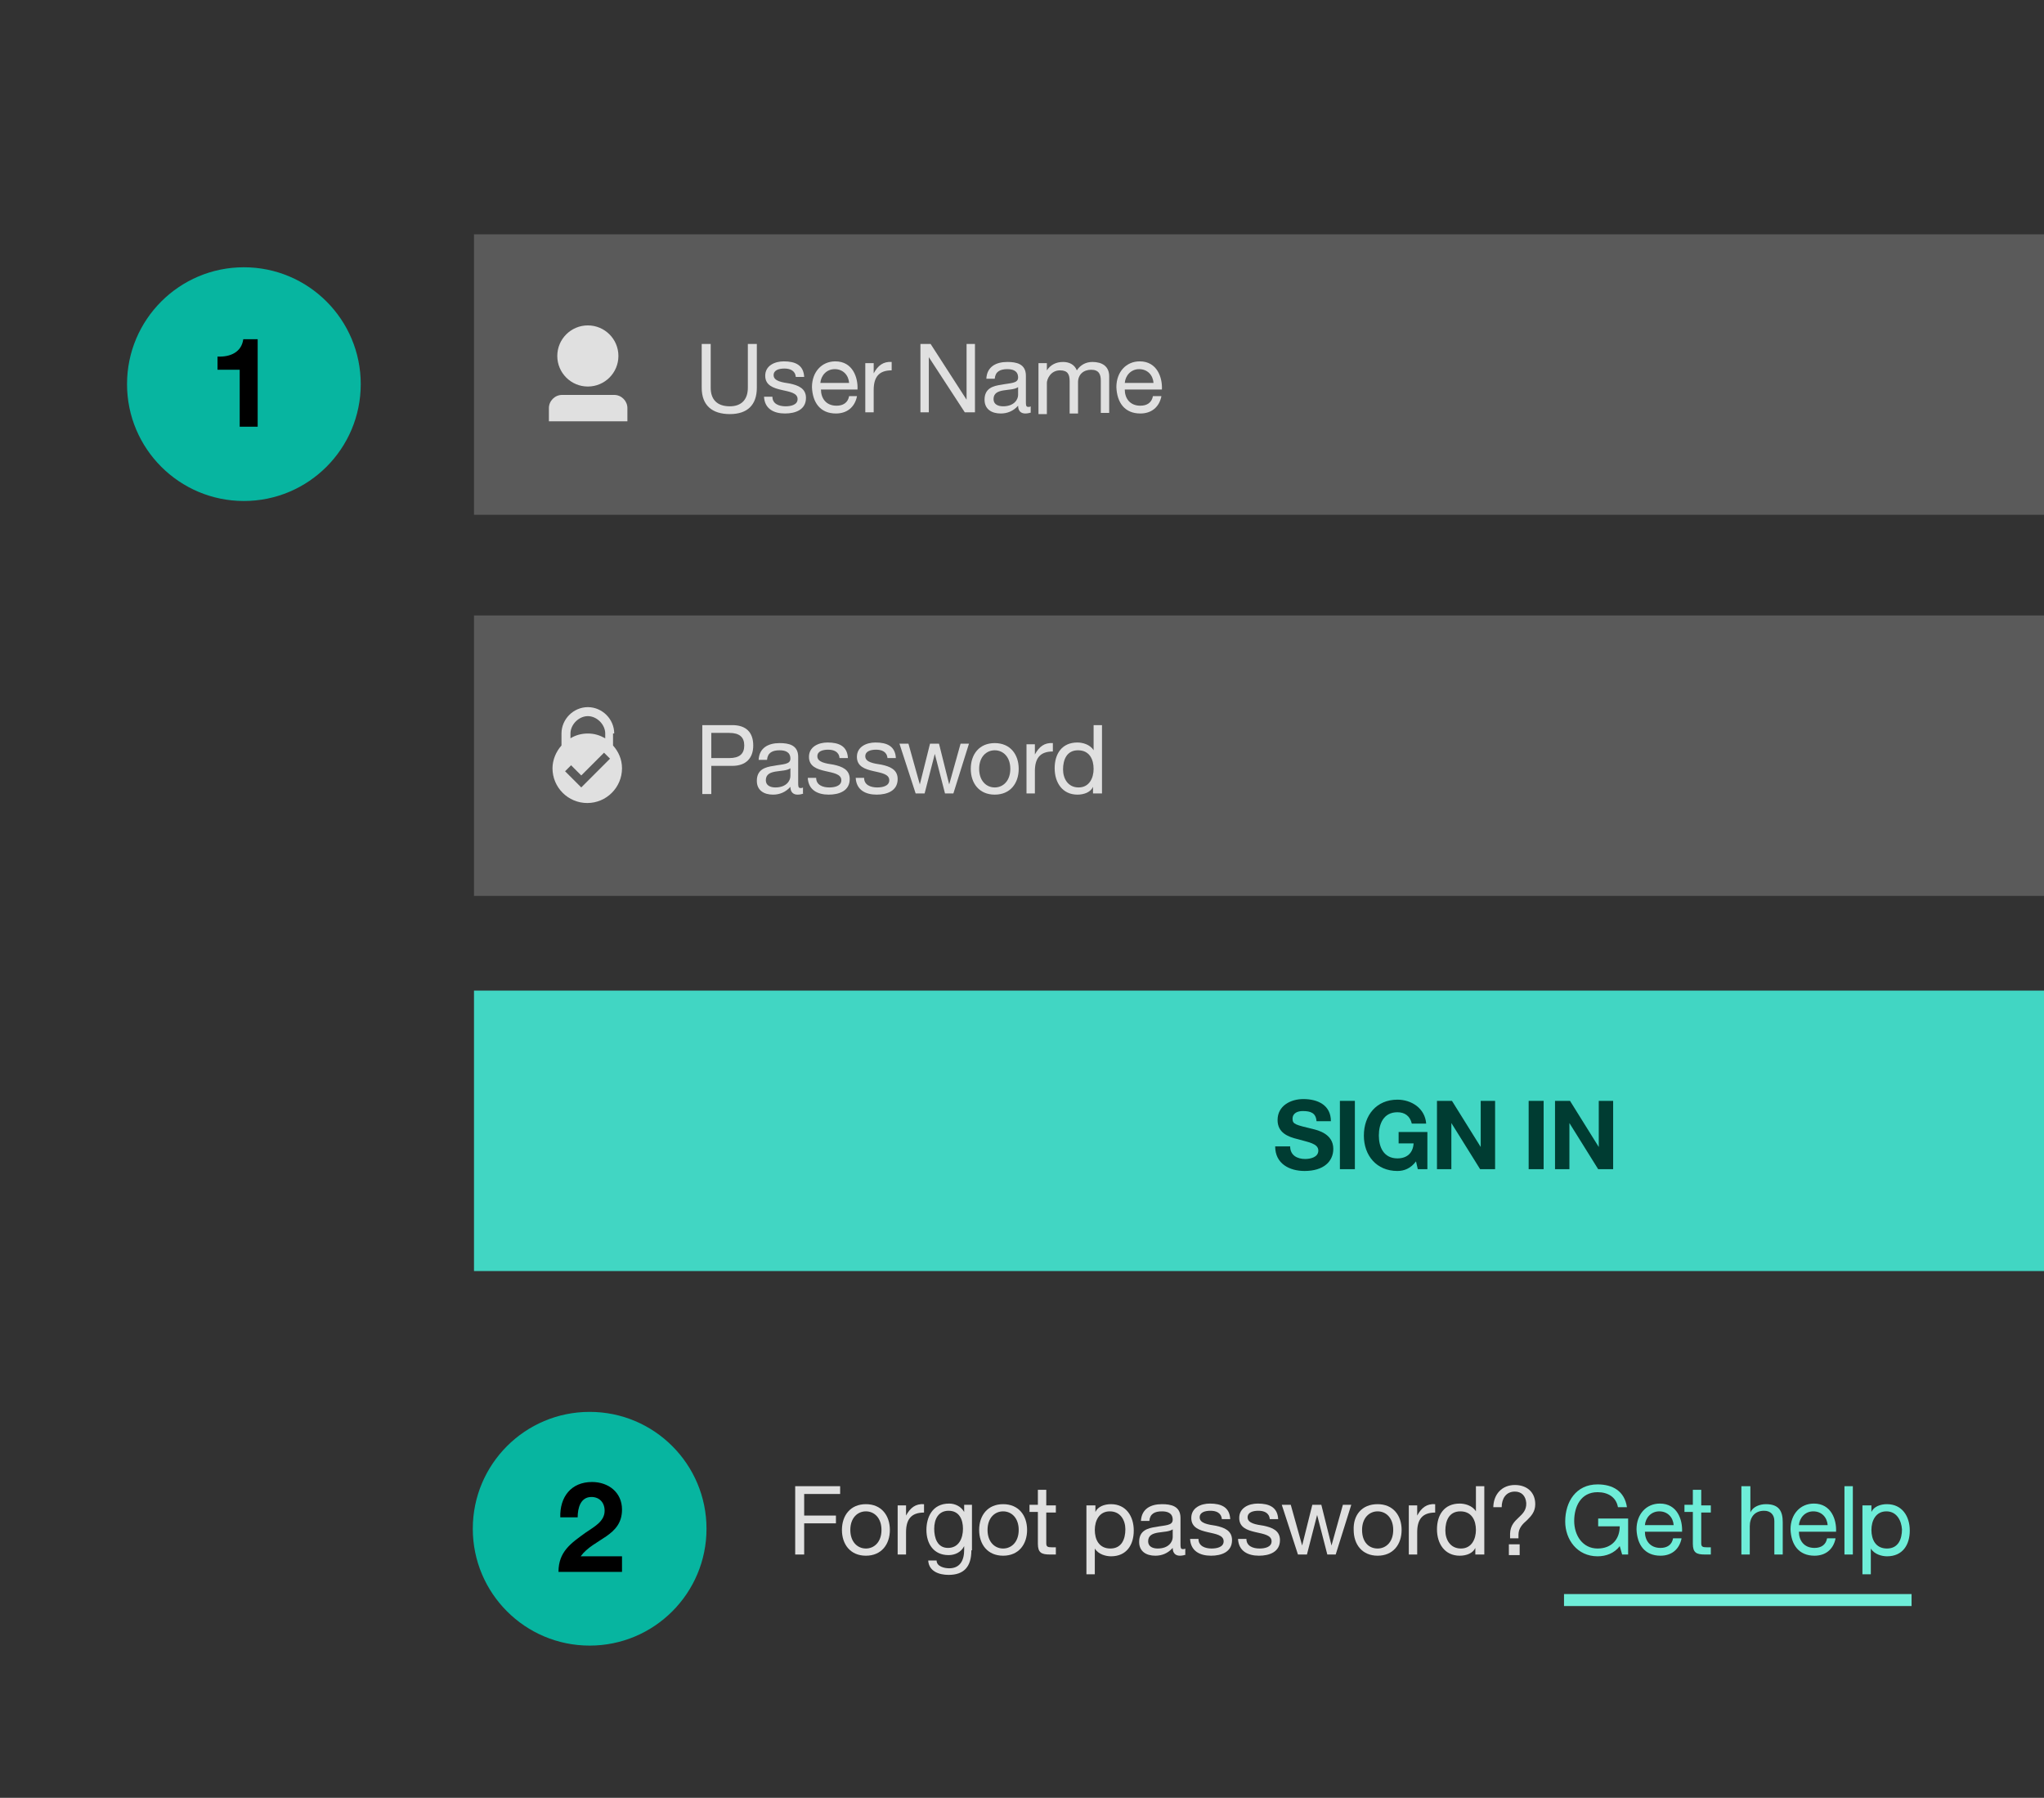
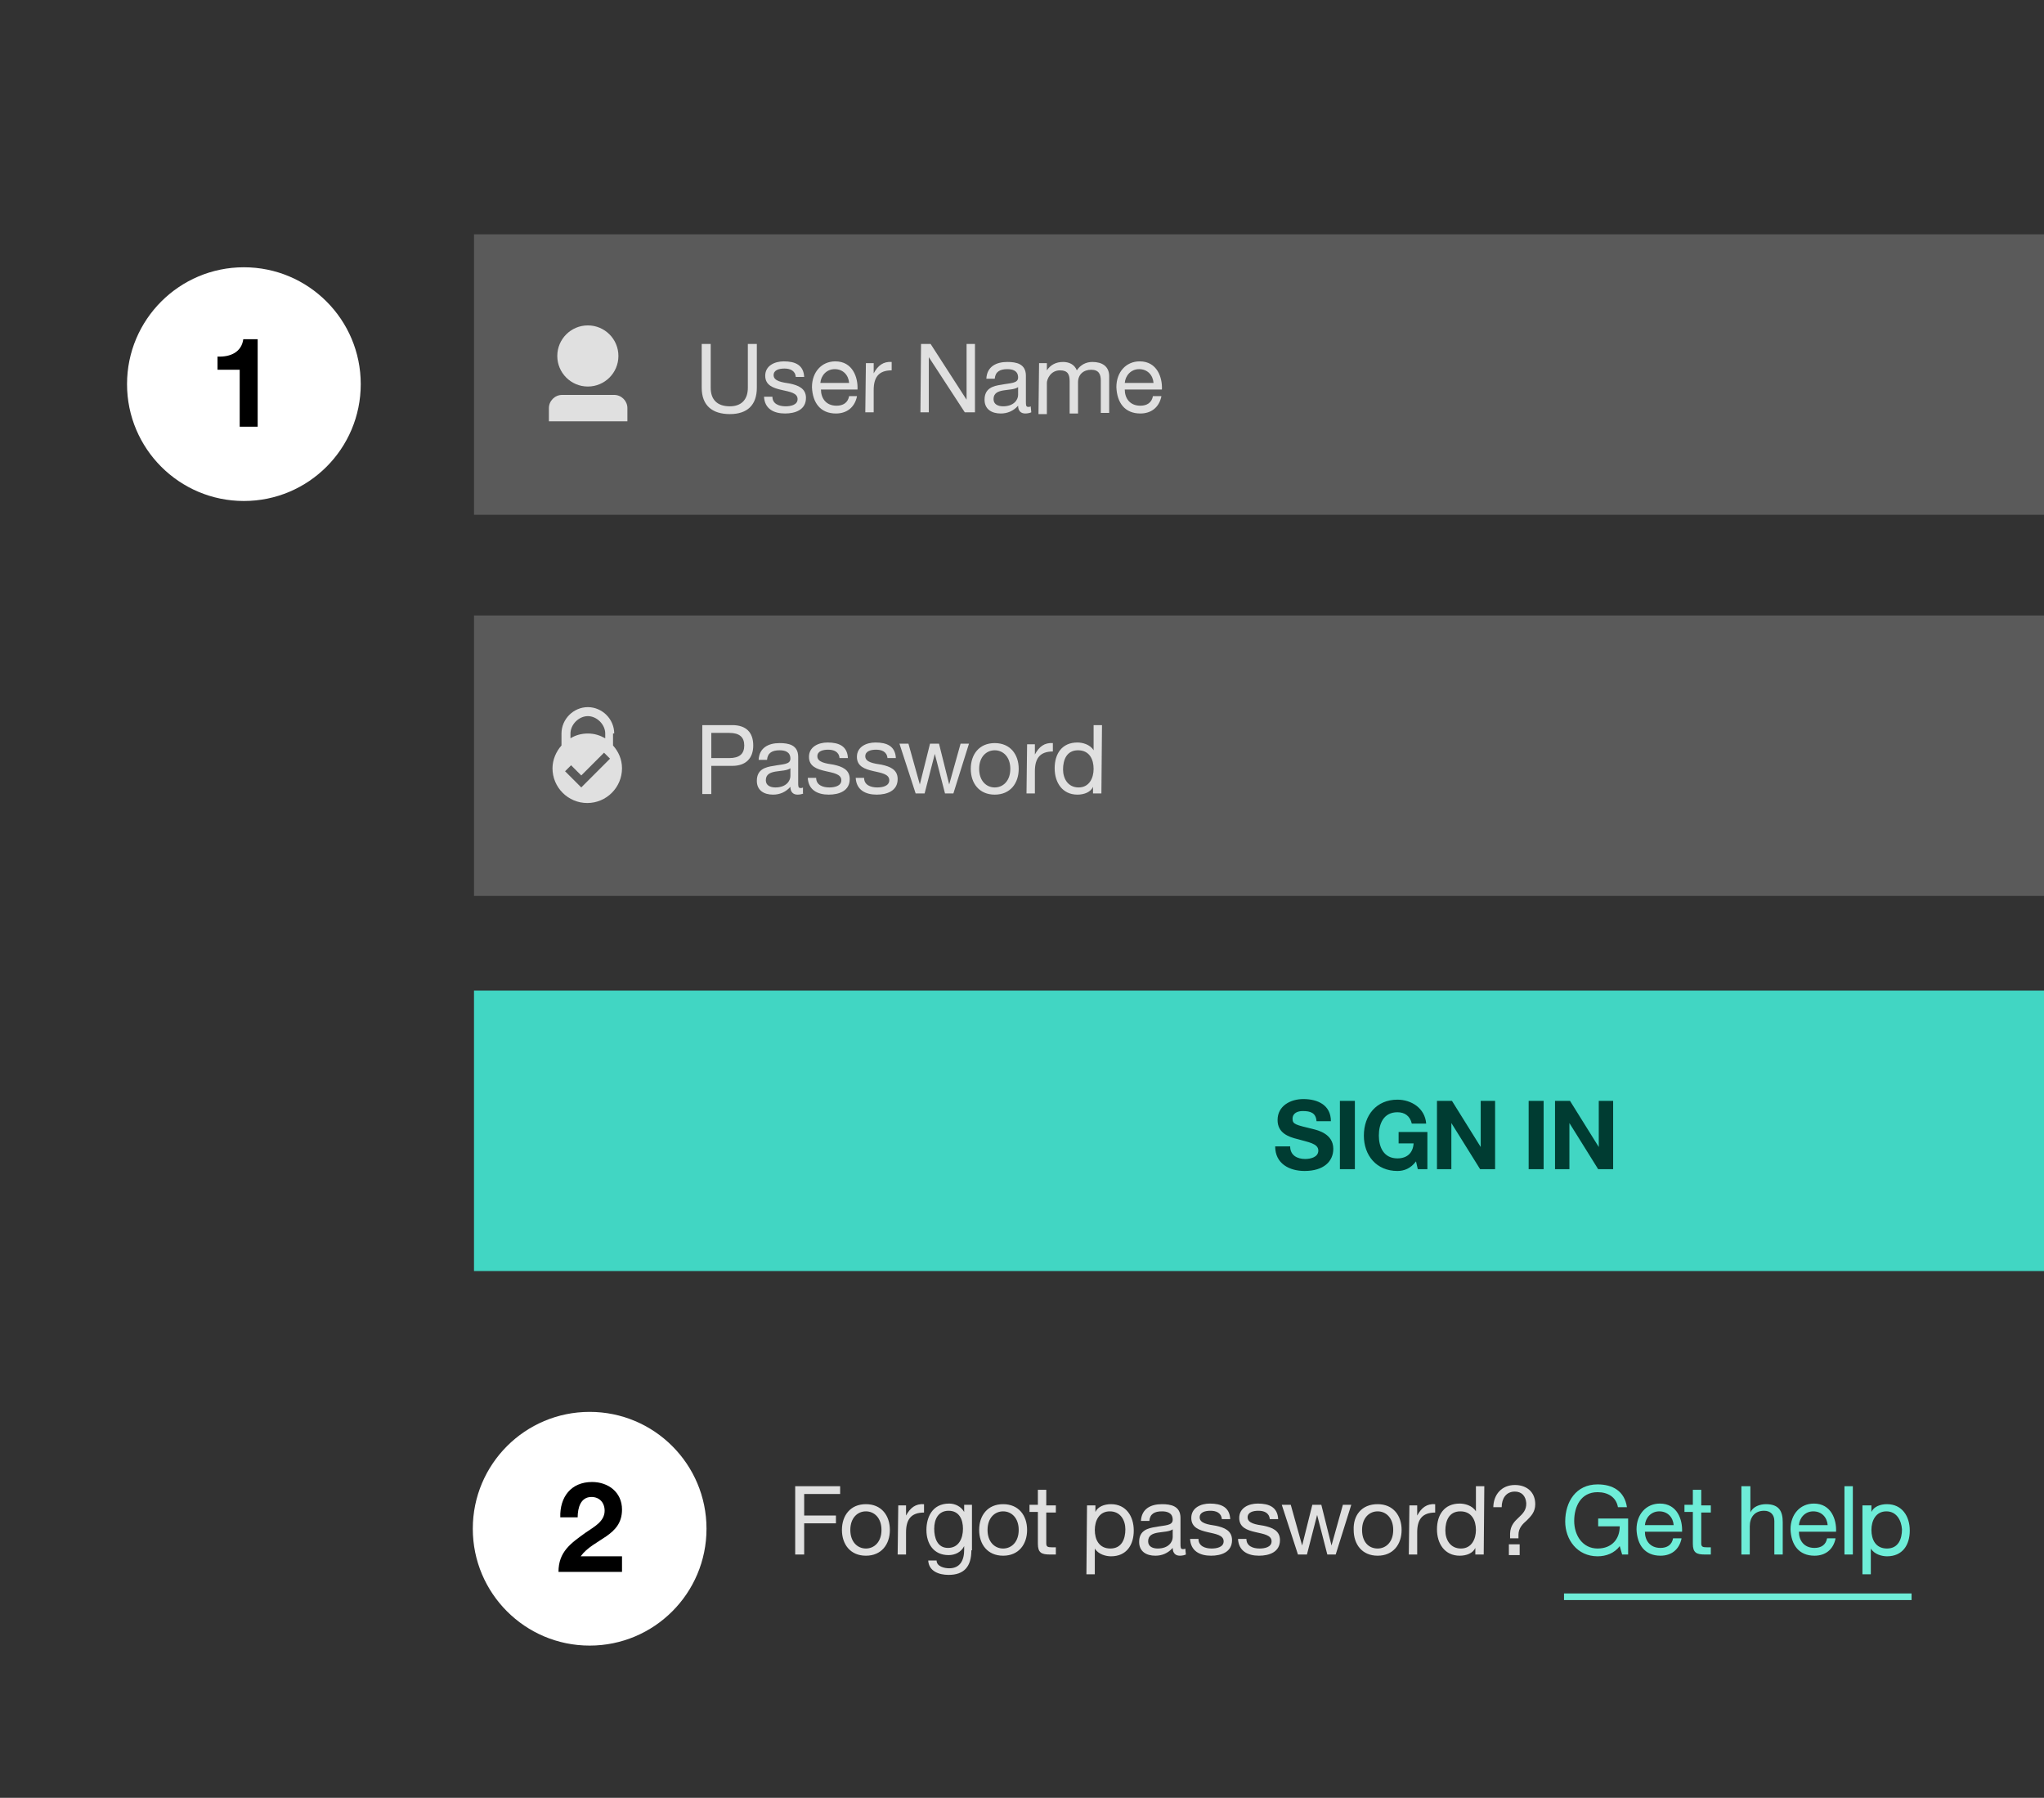
- <svg xmlns="http://www.w3.org/2000/svg" version="1.1" x="0px" y="0px" width="341.1px" height="300px" viewBox="0 0 341.1 300" enable-background="new 0 0 341.1 300" xml:space="preserve">
-   <g id="background">
- </g>
-   <g id="grid">
- </g>
-   <g id="navigation">
- </g>
-   <g id="Layer_4">
-     <rect x="0" y="0" fill="#323232" width="341.1" height="300" />
-     <rect x="79.1" y="39.1" fill="#5A5A5A" width="262" height="46.8" />
-     <g>
-       <path fill="#E0E0E0" d="M126.3 64.7c0 2.9-1.6 4.4-4.5 4.4c-2.9 0-4.7-1.4-4.7-4.4v-7.3h1.5v7.3c0 2 1.1 3.1 3.2 3.1 c1.9 0 3-1.1 3-3.1v-7.3h1.5V64.7z" />
-       <path fill="#E0E0E0" d="M128.9 66.2c0 1.2 1.1 1.6 2.2 1.6c0.8 0 2-0.2 2-1.2c0-2.1-5.4-0.7-5.4-3.9c0-1.7 1.6-2.4 3.1-2.4 c1.9 0 3.3 0.6 3.4 2.6h-1.4c-0.1-1.1-1-1.4-1.9-1.4c-0.8 0-1.8 0.2-1.8 1.1c0 1 1.4 1.2 2.7 1.4c1.4 0.3 2.7 0.8 2.7 2.4 c0 2-1.8 2.6-3.5 2.6c-1.9 0-3.4-0.8-3.5-2.8H128.9z" />
-       <path fill="#E0E0E0" d="M143 66.2c-0.4 1.8-1.7 2.8-3.5 2.8c-2.6 0-3.9-1.8-4-4.4c0-2.5 1.6-4.3 3.9-4.3c2.9 0 3.8 2.7 3.7 4.7 H137c0 1.4 0.8 2.7 2.6 2.7c1.1 0 1.9-0.5 2.1-1.6H143z M141.7 63.9c-0.1-1.3-1-2.3-2.4-2.3c-1.4 0-2.3 1.1-2.4 2.3H141.7z" />
-       <path fill="#E0E0E0" d="M144.5 60.6h1.3v1.7h0c0.7-1.3 1.6-2 3-1.9v1.4c-2.2 0-3 1.2-3 3.3v3.7h-1.4V60.6z" />
-       <path fill="#E0E0E0" d="M153.7 57.4h1.6l6 9.3h0v-9.3h1.4v11.4h-1.7l-6-9.2h0v9.2h-1.4V57.4z" />
-       <path fill="#E0E0E0" d="M172.1 68.8c-0.2 0.1-0.6 0.2-1 0.2c-0.7 0-1.2-0.4-1.2-1.3c-0.8 0.9-1.8 1.3-2.9 1.3 c-1.5 0-2.7-0.7-2.7-2.3c0-1.9 1.4-2.3 2.8-2.5c1.5-0.3 2.8-0.2 2.8-1.2c0-1.2-1-1.4-1.8-1.4c-1.2 0-2 0.4-2.1 1.6h-1.4 c0.1-2 1.6-2.8 3.5-2.8c1.5 0 3.1 0.3 3.1 2.3v4.3c0 0.6 0 0.9 0.4 0.9c0.1 0 0.3 0 0.4-0.1V68.8z M169.9 64.6 c-1.1 0.8-4.1 0-4.1 2c0 0.9 0.8 1.2 1.6 1.2c1.8 0 2.5-1.1 2.5-1.9V64.6z" />
-       <path fill="#E0E0E0" d="M173.4 60.6h1.3v1.2h0c0.6-0.9 1.5-1.4 2.7-1.4c1 0 1.9 0.4 2.3 1.4c0.6-0.9 1.5-1.4 2.6-1.4 c1.6 0 2.8 0.7 2.8 2.4v6.1h-1.4v-5.4c0-1-0.3-1.8-1.6-1.8s-2.2 0.8-2.2 2.1v5.2h-1.4v-5.4c0-1.1-0.3-1.8-1.6-1.8 c-1.6 0-2.2 1.5-2.2 2.1v5.2h-1.4V60.6z" />
-       <path fill="#E0E0E0" d="M193.8 66.2c-0.4 1.8-1.7 2.8-3.5 2.8c-2.6 0-3.9-1.8-4-4.4c0-2.5 1.6-4.3 3.9-4.3c2.9 0 3.8 2.7 3.7 4.7 h-6.2c0 1.4 0.8 2.7 2.6 2.7c1.1 0 1.9-0.5 2.1-1.6H193.8z M192.5 63.9c-0.1-1.3-1-2.3-2.4-2.3c-1.4 0-2.3 1.1-2.4 2.3H192.5z" />
-     </g>
-     <rect x="79.1" y="102.7" fill="#5A5A5A" width="262" height="46.8" />
-     <g>
-       <path fill="#E0E0E0" d="M117.2 121h5c2.3 0 3.5 1.2 3.5 3.4c0 2.1-1.2 3.4-3.5 3.4h-3.5v4.7h-1.5V121z M118.7 126.5h3 c1.7 0 2.5-0.7 2.5-2.1c0-1.4-0.8-2.1-2.5-2.1h-3V126.5z" />
-       <path fill="#E0E0E0" d="M134.1 132.4c-0.2 0.1-0.6 0.2-1 0.2c-0.7 0-1.2-0.4-1.2-1.3c-0.8 0.9-1.8 1.3-2.9 1.3 c-1.5 0-2.7-0.7-2.7-2.3c0-1.9 1.4-2.3 2.8-2.5c1.5-0.3 2.8-0.2 2.8-1.2c0-1.2-1-1.4-1.8-1.4c-1.2 0-2 0.4-2.1 1.6h-1.4 c0.1-2 1.6-2.8 3.5-2.8c1.5 0 3.1 0.3 3.1 2.3v4.3c0 0.6 0 0.9 0.4 0.9c0.1 0 0.3 0 0.4-0.1V132.4z M131.9 128.2 c-1.1 0.8-4.1 0-4.1 2c0 0.9 0.8 1.2 1.6 1.2c1.8 0 2.5-1.1 2.5-1.9V128.2z" />
-       <path fill="#E0E0E0" d="M136.2 129.8c0 1.2 1.1 1.6 2.2 1.6c0.8 0 2-0.2 2-1.2c0-2.1-5.4-0.7-5.4-3.9c0-1.7 1.6-2.4 3.1-2.4 c1.9 0 3.3 0.6 3.4 2.6h-1.4c-0.1-1.1-1-1.4-1.9-1.4c-0.8 0-1.8 0.2-1.8 1.1c0 1 1.4 1.2 2.7 1.4c1.4 0.3 2.7 0.8 2.7 2.4 c0 2-1.8 2.6-3.5 2.6c-1.9 0-3.4-0.8-3.5-2.8H136.2z" />
-       <path fill="#E0E0E0" d="M144.2 129.8c0 1.2 1.1 1.6 2.2 1.6c0.8 0 2-0.2 2-1.2c0-2.1-5.4-0.7-5.4-3.9c0-1.7 1.6-2.4 3.1-2.4 c1.9 0 3.3 0.6 3.4 2.6h-1.4c-0.1-1.1-1-1.4-1.9-1.4c-0.8 0-1.8 0.2-1.8 1.1c0 1 1.4 1.2 2.7 1.4c1.4 0.3 2.7 0.8 2.7 2.4 c0 2-1.8 2.6-3.5 2.6c-1.9 0-3.4-0.8-3.5-2.8H144.2z" />
-       <path fill="#E0E0E0" d="M159.1 132.4h-1.4l-1.7-6.6h0l-1.7 6.6h-1.5l-2.7-8.3h1.5l1.9 6.8h0l1.7-6.8h1.5l1.7 6.8h0l1.9-6.8h1.4 L159.1 132.4z" />
-       <path fill="#E0E0E0" d="M166 124c2.6 0 4 1.9 4 4.3c0 2.4-1.4 4.3-4 4.3s-4-1.9-4-4.3C162 125.9 163.4 124 166 124z M166 131.4 c1.4 0 2.6-1.1 2.6-3.1s-1.2-3.1-2.6-3.1c-1.4 0-2.6 1.1-2.6 3.1S164.6 131.4 166 131.4z" />
-       <path fill="#E0E0E0" d="M171.4 124.2h1.3v1.7h0c0.7-1.3 1.6-2 3-1.9v1.4c-2.2 0-3 1.2-3 3.3v3.7h-1.4V124.2z" />
-       <path fill="#E0E0E0" d="M183.8 132.4h-1.4v-1.1h0c-0.4 0.9-1.5 1.3-2.6 1.3c-2.5 0-3.8-2-3.8-4.4s1.2-4.3 3.8-4.3 c0.8 0 2.1 0.3 2.7 1.3h0V121h1.4V132.4z M180 131.4c1.8 0 2.5-1.6 2.5-3.1c0-1.6-0.7-3.1-2.6-3.1c-1.9 0-2.5 1.6-2.5 3.2 C177.4 129.9 178.2 131.4 180 131.4z" />
-     </g>
-     <g>
-       <path fill="#E0E0E0" d="M132.7 248h7.5v1.3h-6v3.6h5.3v1.3h-5.3v5.2h-1.5V248z" />
-       <path fill="#E0E0E0" d="M144.5 251c2.6 0 4 1.9 4 4.3c0 2.4-1.4 4.3-4 4.3s-4-1.9-4-4.3C140.5 252.9 141.9 251 144.5 251z M144.5 258.4c1.4 0 2.6-1.1 2.6-3.1s-1.2-3.1-2.6-3.1c-1.4 0-2.6 1.1-2.6 3.1S143.1 258.4 144.5 258.4z" />
-       <path fill="#E0E0E0" d="M149.9 251.2h1.3v1.7h0c0.7-1.3 1.6-2 3-1.9v1.4c-2.2 0-3 1.2-3 3.3v3.7h-1.4V251.2z" />
-       <path fill="#E0E0E0" d="M162.1 258.7c0 2.7-1.2 4.1-3.8 4.1c-1.6 0-3.3-0.6-3.4-2.4h1.4c0 1 1.3 1.3 2.1 1.3 c1.8 0 2.5-1.3 2.5-3.1V258h0c-0.5 1-1.5 1.5-2.6 1.5c-2.5 0-3.7-1.9-3.7-4.2c0-2 0.9-4.4 3.8-4.4c1 0 2 0.5 2.5 1.4h0v-1.2h1.3 V258.7z M160.7 255.1c0-1.5-0.6-3-2.4-3c-1.7 0-2.4 1.4-2.4 3c0 1.5 0.5 3.2 2.3 3.2C160 258.3 160.7 256.7 160.7 255.1z" />
-       <path fill="#E0E0E0" d="M167.4 251c2.6 0 4 1.9 4 4.3c0 2.4-1.4 4.3-4 4.3s-4-1.9-4-4.3C163.4 252.9 164.8 251 167.4 251z M167.4 258.4c1.4 0 2.6-1.1 2.6-3.1s-1.2-3.1-2.6-3.1c-1.4 0-2.6 1.1-2.6 3.1S166 258.4 167.4 258.4z" />
-       <path fill="#E0E0E0" d="M174.6 251.2h1.6v1.2h-1.6v5.1c0 0.6 0.2 0.7 1 0.7h0.6v1.2h-1c-1.4 0-2-0.3-2-1.8v-5.3h-1.4v-1.2h1.4 v-2.5h1.4V251.2z" />
-       <path fill="#E0E0E0" d="M181.4 251.2h1.4v1.1h0c0.4-0.9 1.5-1.3 2.6-1.3c2.5 0 3.8 2 3.8 4.4c0 2.4-1.2 4.3-3.8 4.3 c-0.8 0-2.1-0.3-2.7-1.3h0v4.3h-1.4V251.2z M185.2 252.2c-1.8 0-2.5 1.6-2.5 3.1c0 1.6 0.7 3.1 2.6 3.1c1.9 0 2.5-1.6 2.5-3.2 C187.8 253.7 187 252.2 185.2 252.2z" />
-       <path fill="#E0E0E0" d="M197.9 259.4c-0.2 0.1-0.6 0.2-1 0.2c-0.7 0-1.2-0.4-1.2-1.3c-0.8 0.9-1.8 1.3-2.9 1.3 c-1.5 0-2.7-0.7-2.7-2.3c0-1.9 1.4-2.3 2.8-2.5c1.5-0.3 2.8-0.2 2.8-1.2c0-1.2-1-1.4-1.8-1.4c-1.2 0-2 0.4-2.1 1.6h-1.4 c0.1-2 1.6-2.8 3.5-2.8c1.5 0 3.1 0.3 3.1 2.3v4.3c0 0.6 0 0.9 0.4 0.9c0.1 0 0.3 0 0.4-0.1V259.4z M195.7 255.2 c-1.1 0.8-4.1 0-4.1 2c0 0.9 0.8 1.2 1.6 1.2c1.8 0 2.5-1.1 2.5-1.9V255.2z" />
-       <path fill="#E0E0E0" d="M200 256.8c0 1.2 1.1 1.6 2.2 1.6c0.8 0 2-0.2 2-1.2c0-2.1-5.4-0.7-5.4-3.9c0-1.7 1.6-2.4 3.1-2.4 c1.9 0 3.3 0.6 3.4 2.6h-1.4c-0.1-1.1-1-1.4-1.9-1.4c-0.8 0-1.8 0.2-1.8 1.1c0 1 1.4 1.2 2.7 1.4c1.4 0.3 2.7 0.8 2.7 2.4 c0 2-1.8 2.6-3.5 2.6c-1.9 0-3.4-0.8-3.5-2.8H200z" />
-       <path fill="#E0E0E0" d="M208 256.8c0 1.2 1.1 1.6 2.2 1.6c0.8 0 2-0.2 2-1.2c0-2.1-5.4-0.7-5.4-3.9c0-1.7 1.6-2.4 3.1-2.4 c1.9 0 3.3 0.6 3.4 2.6h-1.4c-0.1-1.1-1-1.4-1.9-1.4c-0.8 0-1.8 0.2-1.8 1.1c0 1 1.4 1.2 2.7 1.4c1.4 0.3 2.7 0.8 2.7 2.4 c0 2-1.8 2.6-3.5 2.6c-1.9 0-3.4-0.8-3.5-2.8H208z" />
-       <path fill="#E0E0E0" d="M222.9 259.4h-1.4l-1.7-6.6h0l-1.7 6.6h-1.5l-2.7-8.3h1.5l1.9 6.8h0l1.7-6.8h1.5l1.7 6.8h0l1.9-6.8h1.4 L222.9 259.4z" />
-       <path fill="#E0E0E0" d="M229.9 251c2.6 0 4 1.9 4 4.3c0 2.4-1.4 4.3-4 4.3c-2.6 0-4-1.9-4-4.3C225.8 252.9 227.2 251 229.9 251z M229.9 258.4c1.4 0 2.6-1.1 2.6-3.1s-1.2-3.1-2.6-3.1c-1.4 0-2.6 1.1-2.6 3.1S228.4 258.4 229.9 258.4z" />
-       <path fill="#E0E0E0" d="M235.2 251.2h1.3v1.7h0c0.7-1.3 1.6-2 3-1.9v1.4c-2.2 0-3 1.2-3 3.3v3.7h-1.4V251.2z" />
-       <path fill="#E0E0E0" d="M247.6 259.4h-1.4v-1.1h0c-0.4 0.9-1.5 1.3-2.6 1.3c-2.5 0-3.8-2-3.8-4.4s1.2-4.3 3.8-4.3 c0.8 0 2.1 0.3 2.7 1.3h0V248h1.4V259.4z M243.8 258.4c1.8 0 2.5-1.6 2.5-3.1c0-1.6-0.7-3.1-2.6-3.1c-1.9 0-2.5 1.6-2.5 3.2 C241.2 256.9 242 258.4 243.8 258.4z" />
-       <path fill="#E0E0E0" d="M249.2 251.6c0-2.2 1.4-3.8 3.6-3.8c2 0 3.4 1.2 3.4 3.2c0 1.3-0.7 2-1.4 2.7c-0.7 0.6-1.4 1.3-1.4 2.4 v0.6H252v-0.8c0.1-2.7 2.8-2.7 2.7-5.1c-0.1-1.2-0.8-1.9-1.9-1.9c-1.5 0-2.2 1.2-2.2 2.6H249.2z M251.8 257.7h1.8v1.8h-1.8V257.7z " />
-       <path fill="#6EEDD8" d="M270.3 258c-0.9 1.2-2.3 1.7-3.7 1.7c-3.4 0-5.4-2.8-5.4-5.8c0-3.3 1.8-6.2 5.4-6.2c2.5 0 4.5 1.1 4.9 3.8 H270c-0.3-1.7-1.7-2.5-3.4-2.5c-2.8 0-3.9 2.4-3.9 4.8c0 2.4 1.4 4.6 3.9 4.6c2.4 0 3.7-1.6 3.7-3.7h-3.6v-1.3h5v6h-1L270.3 258z" />
-       <path fill="#6EEDD8" d="M280.6 256.8c-0.4 1.8-1.7 2.8-3.5 2.8c-2.6 0-3.9-1.8-4-4.4c0-2.5 1.6-4.3 3.9-4.3c2.9 0 3.8 2.7 3.7 4.7 h-6.2c0 1.4 0.8 2.7 2.6 2.7c1.1 0 1.9-0.5 2.1-1.6H280.6z M279.3 254.5c-0.1-1.3-1-2.3-2.4-2.3c-1.4 0-2.3 1.1-2.4 2.3H279.3z" />
-       <path fill="#6EEDD8" d="M283.9 251.2h1.6v1.2h-1.6v5.1c0 0.6 0.2 0.7 1 0.7h0.6v1.2h-1c-1.4 0-2-0.3-2-1.8v-5.3h-1.4v-1.2h1.4 v-2.5h1.4V251.2z" />
-       <path fill="#6EEDD8" d="M290.7 248h1.4v4.4h0c0.4-1 1.6-1.4 2.6-1.4c2.2 0 2.8 1.2 2.8 3v5.4h-1.4v-5.6c0-1-0.6-1.7-1.7-1.7 c-1.6 0-2.4 1.1-2.4 2.6v4.7h-1.4V248z" />
-       <path fill="#6EEDD8" d="M306.3 256.8c-0.4 1.8-1.7 2.8-3.5 2.8c-2.6 0-3.9-1.8-4-4.4c0-2.5 1.6-4.3 3.9-4.3c2.9 0 3.8 2.7 3.7 4.7 h-6.2c0 1.4 0.8 2.7 2.6 2.7c1.1 0 1.9-0.5 2.1-1.6H306.3z M305 254.5c-0.1-1.3-1-2.3-2.4-2.3c-1.4 0-2.3 1.1-2.4 2.3H305z" />
-       <path fill="#6EEDD8" d="M307.8 248h1.4v11.4h-1.4V248z" />
-       <path fill="#6EEDD8" d="M310.9 251.2h1.4v1.1h0c0.4-0.9 1.5-1.3 2.6-1.3c2.5 0 3.8 2 3.8 4.4c0 2.4-1.2 4.3-3.8 4.3 c-0.8 0-2.1-0.3-2.7-1.3h0v4.3h-1.4V251.2z M314.8 252.2c-1.8 0-2.5 1.6-2.5 3.1c0 1.6 0.7 3.1 2.6 3.1c1.9 0 2.5-1.6 2.5-3.2 C317.3 253.7 316.5 252.2 314.8 252.2z" />
-     </g>
-     <rect x="79.1" y="165.3" fill="#41D6C3" width="262" height="46.8" />
-     <g>
-       <path fill="#003C32" d="M215.3 191.3c0 1.5 1.2 2.1 2.5 2.1c0.9 0 2.2-0.3 2.2-1.4c0-1.2-1.7-1.4-3.4-1.9 c-1.7-0.4-3.4-1.1-3.4-3.2c0-2.4 2.2-3.5 4.3-3.5c2.4 0 4.6 1 4.6 3.7h-2.4c-0.1-1.4-1-1.7-2.3-1.7c-0.8 0-1.7 0.3-1.7 1.3 c0 0.9 0.5 1 3.4 1.7c0.8 0.2 3.4 0.8 3.4 3.3c0 2.1-1.6 3.7-4.8 3.7c-2.5 0-4.9-1.2-4.9-4.1H215.3z" />
-       <path fill="#003C32" d="M223.6 183.7h2.5v11.4h-2.5V183.7z" />
-       <path fill="#003C32" d="M236.3 193.8c-0.9 1.2-2 1.6-3.1 1.6c-3.5 0-5.6-2.6-5.6-5.9c0-3.4 2.1-6 5.6-6c2.3 0 4.6 1.4 4.8 4h-2.4 c-0.3-1.3-1.2-1.9-2.4-1.9c-2.3 0-3.1 1.9-3.1 3.9c0 1.9 0.8 3.8 3.1 3.8c1.6 0 2.6-0.9 2.7-2.5h-2.5v-1.9h4.8v6.2h-1.6 L236.3 193.8z" />
-       <path fill="#003C32" d="M239.8 183.7h2.5l4.8 7.7h0v-7.7h2.4v11.4h-2.5l-4.8-7.7h0v7.7h-2.4V183.7z" />
-       <path fill="#003C32" d="M255.1 183.7h2.5v11.4h-2.5V183.7z" />
-       <path fill="#003C32" d="M259.5 183.7h2.5l4.8 7.7h0v-7.7h2.4v11.4h-2.5l-4.8-7.7h0v7.7h-2.4V183.7z" />
-     </g>
-     <g>
-       <rect x="261" y="266" fill="#6EEDD8" width="58" height="2" />
-     </g>
-     <g>
-       <path fill="#E0E0E0" d="M102.5 122.4c0-2.4-2-4.4-4.4-4.4c-2.4 0-4.4 2-4.4 4.4v2c-0.9 1-1.5 2.4-1.5 3.8c0 3.2 2.6 5.8 5.8 5.8 s5.8-2.6 5.8-5.8c0-1.5-0.6-2.8-1.5-3.8V122.4z M95.2 122.4c0-1.5 1.4-2.9 2.9-2.9c1.5 0 2.9 1.4 2.9 2.9v0.8 c-0.9-0.5-1.8-0.8-2.9-0.8c-1.1 0-2.1 0.3-2.9 0.8V122.4z M97 131.4l-2.7-2.7l1-1l1.7 1.7l3.8-3.8l1 1L97 131.4z" />
-     </g>
-     <g>
-       <g>
-         <circle fill="#E0E0E0" cx="98.1" cy="59.4" r="5.1" />
-       </g>
-       <path fill="#E0E0E0" d="M102.5 65.9h-8.7c-1.2 0-2.2 1-2.2 2.2v2.2h13.1v-2.2C104.7 66.9 103.7 65.9 102.5 65.9z" />
-     </g>
-     <g>
-       <circle fill="#07B5A0" cx="40.7" cy="64.1" r="19.5" />
-       <g>
-         <path d="M43 71.2h-3v-9.5h-3.7v-2.2c2.1 0.1 4-0.7 4.3-2.9H43V71.2z" />
-       </g>
-     </g>
-     <g>
-       <circle fill="#07B5A0" cx="98.4" cy="255.1" r="19.5" />
-       <g>
-         <path d="M93.5 253.2c-0.1-3.4 1.8-5.9 5.3-5.9c2.7 0 5 1.7 5 4.6c0 4.5-4.7 4.8-6.9 7.8h6.9v2.6H93.2c0-3.4 2.1-4.8 4.6-6.6 c1.3-0.9 3.1-1.8 3.1-3.6c0-1.4-0.9-2.3-2.2-2.3c-1.8 0-2.3 1.8-2.3 3.4H93.5z" />
-       </g>
-     </g>
+ <svg xmlns="http://www.w3.org/2000/svg" width="341.1" height="300" viewBox="-340 235 341.1 300">
+   <path fill="#323232" d="M-340 235H1.1v300H-340z" />
+   <path fill="#5A5A5A" d="M-260.9 274.1h262v46.8h-262z" />
+   <g fill="#E0E0E0">
+     <path d="M-213.7 299.7c0 2.9-1.6 4.4-4.5 4.4s-4.7-1.4-4.7-4.4v-7.3h1.5v7.3c0 2 1.1 3.1 3.2 3.1 1.9 0 3-1.1 3-3.1v-7.3h1.5v7.3zM-211.1 301.2c0 1.2 1.1 1.6 2.2 1.6.8 0 2-.2 2-1.2 0-2.1-5.4-.7-5.4-3.9 0-1.7 1.6-2.4 3.1-2.4 1.9 0 3.3.6 3.4 2.6h-1.4c-.1-1.1-1-1.4-1.9-1.4-.8 0-1.8.2-1.8 1.1 0 1 1.4 1.2 2.7 1.4 1.4.3 2.7.8 2.7 2.4 0 2-1.8 2.6-3.5 2.6-1.9 0-3.4-.8-3.5-2.8h1.4zM-197 301.2c-.4 1.8-1.7 2.8-3.5 2.8-2.6 0-3.9-1.8-4-4.4 0-2.5 1.6-4.3 3.9-4.3 2.9 0 3.8 2.7 3.7 4.7h-6.1c0 1.4.8 2.7 2.6 2.7 1.1 0 1.9-.5 2.1-1.6h1.3v.1zm-1.3-2.3c-.1-1.3-1-2.3-2.4-2.3s-2.3 1.1-2.4 2.3h4.8zM-195.5 295.6h1.3v1.7c.7-1.3 1.6-2 3-1.9v1.4c-2.2 0-3 1.2-3 3.3v3.7h-1.4l.1-8.2zM-186.3 292.4h1.6l6 9.3v-9.3h1.4v11.4h-1.7l-6-9.2v9.2h-1.4l.1-11.4zM-167.9 303.8c-.2.1-.6.2-1 .2-.7 0-1.2-.4-1.2-1.3-.8.9-1.8 1.3-2.9 1.3-1.5 0-2.7-.7-2.7-2.3 0-1.9 1.4-2.3 2.8-2.5 1.5-.3 2.8-.2 2.8-1.2 0-1.2-1-1.4-1.8-1.4-1.2 0-2 .4-2.1 1.6h-1.4c.1-2 1.6-2.8 3.5-2.8 1.5 0 3.1.3 3.1 2.3v4.3c0 .6 0 .9.4.9.1 0 .3 0 .4-.1l.1 1zm-2.2-4.2c-1.1.8-4.1 0-4.1 2 0 .9.8 1.2 1.6 1.2 1.8 0 2.5-1.1 2.5-1.9v-1.3zM-166.6 295.6h1.3v1.2c.6-.9 1.5-1.4 2.7-1.4 1 0 1.9.4 2.3 1.4.6-.9 1.5-1.4 2.6-1.4 1.6 0 2.8.7 2.8 2.4v6.1h-1.4v-5.4c0-1-.3-1.8-1.6-1.8s-2.2.8-2.2 2.1v5.2h-1.4v-5.4c0-1.1-.3-1.8-1.6-1.8-1.6 0-2.2 1.5-2.2 2.1v5.2h-1.4l.1-8.5zM-146.2 301.2c-.4 1.8-1.7 2.8-3.5 2.8-2.6 0-3.9-1.8-4-4.4 0-2.5 1.6-4.3 3.9-4.3 2.9 0 3.8 2.7 3.7 4.7h-6.2c0 1.4.8 2.7 2.6 2.7 1.1 0 1.9-.5 2.1-1.6h1.4v.1zm-1.3-2.3c-.1-1.3-1-2.3-2.4-2.3s-2.3 1.1-2.4 2.3h4.8z" />
  </g>
-   <g id="type_scale">
- </g>
+   <path fill="#5A5A5A" d="M-260.9 337.7h262v46.8h-262z" />
+   <g fill="#E0E0E0">
+     <path d="M-222.8 356h5c2.3 0 3.5 1.2 3.5 3.4 0 2.1-1.2 3.4-3.5 3.4h-3.5v4.7h-1.5V356zm1.5 5.5h3c1.7 0 2.5-.7 2.5-2.1s-.8-2.1-2.5-2.1h-3v4.2zM-205.9 367.4c-.2.1-.6.2-1 .2-.7 0-1.2-.4-1.2-1.3-.8.9-1.8 1.3-2.9 1.3-1.5 0-2.7-.7-2.7-2.3 0-1.9 1.4-2.3 2.8-2.5 1.5-.3 2.8-.2 2.8-1.2 0-1.2-1-1.4-1.8-1.4-1.2 0-2 .4-2.1 1.6h-1.4c.1-2 1.6-2.8 3.5-2.8 1.5 0 3.1.3 3.1 2.3v4.3c0 .6 0 .9.4.9.1 0 .3 0 .4-.1v1h.1zm-2.2-4.2c-1.1.8-4.1 0-4.1 2 0 .9.8 1.2 1.6 1.2 1.8 0 2.5-1.1 2.5-1.9v-1.3zM-203.8 364.8c0 1.2 1.1 1.6 2.2 1.6.8 0 2-.2 2-1.2 0-2.1-5.4-.7-5.4-3.9 0-1.7 1.6-2.4 3.1-2.4 1.9 0 3.3.6 3.4 2.6h-1.4c-.1-1.1-1-1.4-1.9-1.4-.8 0-1.8.2-1.8 1.1 0 1 1.4 1.2 2.7 1.4 1.4.3 2.7.8 2.7 2.4 0 2-1.8 2.6-3.5 2.6-1.9 0-3.4-.8-3.5-2.8h1.4zM-195.8 364.8c0 1.2 1.1 1.6 2.2 1.6.8 0 2-.2 2-1.2 0-2.1-5.4-.7-5.4-3.9 0-1.7 1.6-2.4 3.1-2.4 1.9 0 3.3.6 3.4 2.6h-1.4c-.1-1.1-1-1.4-1.9-1.4-.8 0-1.8.2-1.8 1.1 0 1 1.4 1.2 2.7 1.4 1.4.3 2.7.8 2.7 2.4 0 2-1.8 2.6-3.5 2.6-1.9 0-3.4-.8-3.5-2.8h1.4zM-180.9 367.4h-1.4l-1.7-6.6-1.7 6.6h-1.5l-2.7-8.3h1.5l1.9 6.8 1.7-6.8h1.5l1.7 6.8 1.9-6.8h1.4l-2.6 8.3zM-174 359c2.6 0 4 1.9 4 4.3s-1.4 4.3-4 4.3-4-1.9-4-4.3 1.4-4.3 4-4.3zm0 7.4c1.4 0 2.6-1.1 2.6-3.1s-1.2-3.1-2.6-3.1c-1.4 0-2.6 1.1-2.6 3.1s1.2 3.1 2.6 3.1zM-168.6 359.2h1.3v1.7c.7-1.3 1.6-2 3-1.9v1.4c-2.2 0-3 1.2-3 3.3v3.7h-1.4l.1-8.2zM-156.2 367.4h-1.4v-1.1c-.4.9-1.5 1.3-2.6 1.3-2.5 0-3.8-2-3.8-4.4 0-2.4 1.2-4.3 3.8-4.3.8 0 2.1.3 2.7 1.3V356h1.4l-.1 11.4zm-3.8-1c1.8 0 2.5-1.6 2.5-3.1 0-1.6-.7-3.1-2.6-3.1-1.9 0-2.5 1.6-2.5 3.2 0 1.5.8 3 2.6 3z" />
+   </g>
+   <path fill="#E0E0E0" d="M-207.3 483h7.5v1.3h-6v3.6h5.3v1.3h-5.3v5.2h-1.5V483zM-195.5 486c2.6 0 4 1.9 4 4.3s-1.4 4.3-4 4.3-4-1.9-4-4.3 1.4-4.3 4-4.3zm0 7.4c1.4 0 2.6-1.1 2.6-3.1s-1.2-3.1-2.6-3.1c-1.4 0-2.6 1.1-2.6 3.1s1.2 3.1 2.6 3.1zM-190.1 486.2h1.3v1.7c.7-1.3 1.6-2 3-1.9v1.4c-2.2 0-3 1.2-3 3.3v3.7h-1.4l.1-8.2zM-177.9 493.7c0 2.7-1.2 4.1-3.8 4.1-1.6 0-3.3-.6-3.4-2.4h1.4c0 1 1.3 1.3 2.1 1.3 1.8 0 2.5-1.3 2.5-3.1v-.6c-.5 1-1.5 1.5-2.6 1.5-2.5 0-3.7-1.9-3.7-4.2 0-2 .9-4.4 3.8-4.4 1 0 2 .5 2.5 1.4v-1.2h1.3v7.6h-.1zm-1.4-3.6c0-1.5-.6-3-2.4-3-1.7 0-2.4 1.4-2.4 3 0 1.5.5 3.2 2.3 3.2 1.8 0 2.5-1.6 2.5-3.2zM-172.6 486c2.6 0 4 1.9 4 4.3s-1.4 4.3-4 4.3-4-1.9-4-4.3 1.4-4.3 4-4.3zm0 7.4c1.4 0 2.6-1.1 2.6-3.1s-1.2-3.1-2.6-3.1c-1.4 0-2.6 1.1-2.6 3.1s1.2 3.1 2.6 3.1zM-165.4 486.2h1.6v1.2h-1.6v5.1c0 .6.2.7 1 .7h.6v1.2h-1c-1.4 0-2-.3-2-1.8v-5.3h-1.4v-1.2h1.4v-2.5h1.4v2.6zM-158.6 486.2h1.4v1.1c.4-.9 1.5-1.3 2.6-1.3 2.5 0 3.8 2 3.8 4.4s-1.2 4.3-3.8 4.3c-.8 0-2.1-.3-2.7-1.3v4.3h-1.4l.1-11.5zm3.8 1c-1.8 0-2.5 1.6-2.5 3.1 0 1.6.7 3.1 2.6 3.1 1.9 0 2.5-1.6 2.5-3.2 0-1.5-.8-3-2.6-3zM-142.1 494.4c-.2.1-.6.2-1 .2-.7 0-1.2-.4-1.2-1.3-.8.9-1.8 1.3-2.9 1.3-1.5 0-2.7-.7-2.7-2.3 0-1.9 1.4-2.3 2.8-2.5 1.5-.3 2.8-.2 2.8-1.2 0-1.2-1-1.4-1.8-1.4-1.2 0-2 .4-2.1 1.6h-1.4c.1-2 1.6-2.8 3.5-2.8 1.5 0 3.1.3 3.1 2.3v4.3c0 .6 0 .9.4.9.1 0 .3 0 .4-.1l.1 1zm-2.2-4.2c-1.1.8-4.1 0-4.1 2 0 .9.8 1.2 1.6 1.2 1.8 0 2.5-1.1 2.5-1.9v-1.3zM-140 491.8c0 1.2 1.1 1.6 2.2 1.6.8 0 2-.2 2-1.2 0-2.1-5.4-.7-5.4-3.9 0-1.7 1.6-2.4 3.1-2.4 1.9 0 3.3.6 3.4 2.6h-1.4c-.1-1.1-1-1.4-1.9-1.4-.8 0-1.8.2-1.8 1.1 0 1 1.4 1.2 2.7 1.4 1.4.3 2.7.8 2.7 2.4 0 2-1.8 2.6-3.5 2.6-1.9 0-3.4-.8-3.5-2.8h1.4zM-132 491.8c0 1.2 1.1 1.6 2.2 1.6.8 0 2-.2 2-1.2 0-2.1-5.4-.7-5.4-3.9 0-1.7 1.6-2.4 3.1-2.4 1.9 0 3.3.6 3.4 2.6h-1.4c-.1-1.1-1-1.4-1.9-1.4-.8 0-1.8.2-1.8 1.1 0 1 1.4 1.2 2.7 1.4 1.4.3 2.7.8 2.7 2.4 0 2-1.8 2.6-3.5 2.6-1.9 0-3.4-.8-3.5-2.8h1.4zM-117.1 494.4h-1.4l-1.7-6.6-1.7 6.6h-1.5l-2.7-8.3h1.5l1.9 6.8 1.7-6.8h1.5l1.7 6.8 1.9-6.8h1.4l-2.6 8.3zM-110.1 486c2.6 0 4 1.9 4 4.3s-1.4 4.3-4 4.3-4-1.9-4-4.3c-.1-2.4 1.3-4.3 4-4.3zm0 7.4c1.4 0 2.6-1.1 2.6-3.1s-1.2-3.1-2.6-3.1c-1.4 0-2.6 1.1-2.6 3.1s1.1 3.1 2.6 3.1zM-104.8 486.2h1.3v1.7c.7-1.3 1.6-2 3-1.9v1.4c-2.2 0-3 1.2-3 3.3v3.7h-1.4l.1-8.2zM-92.4 494.4h-1.4v-1.1c-.4.9-1.5 1.3-2.6 1.3-2.5 0-3.8-2-3.8-4.4s1.2-4.3 3.8-4.3c.8 0 2.1.3 2.7 1.3V483h1.4l-.1 11.4zm-3.8-1c1.8 0 2.5-1.6 2.5-3.1 0-1.6-.7-3.1-2.6-3.1-1.9 0-2.5 1.6-2.5 3.2 0 1.5.8 3 2.6 3zM-90.8 486.6c0-2.2 1.4-3.8 3.6-3.8 2 0 3.4 1.2 3.4 3.2 0 1.3-.7 2-1.4 2.7-.7.6-1.4 1.3-1.4 2.4v.6H-88v-.8c.1-2.7 2.8-2.7 2.7-5.1-.1-1.2-.8-1.9-1.9-1.9-1.5 0-2.2 1.2-2.2 2.6h-1.4v.1zm2.6 6.1h1.8v1.8h-1.8v-1.8z" />
+   <path fill="#6EEDD8" d="M-69.7 493c-.9 1.2-2.3 1.7-3.7 1.7-3.4 0-5.4-2.8-5.4-5.8 0-3.3 1.8-6.2 5.4-6.2 2.5 0 4.5 1.1 4.9 3.8H-70c-.3-1.7-1.7-2.5-3.4-2.5-2.8 0-3.9 2.4-3.9 4.8s1.4 4.6 3.9 4.6c2.4 0 3.7-1.6 3.7-3.7h-3.6v-1.3h5v6h-1l-.4-1.4zM-59.4 491.8c-.4 1.8-1.7 2.8-3.5 2.8-2.6 0-3.9-1.8-4-4.4 0-2.5 1.6-4.3 3.9-4.3 2.9 0 3.8 2.7 3.7 4.7h-6.2c0 1.4.8 2.7 2.6 2.7 1.1 0 1.9-.5 2.1-1.6h1.4v.1zm-1.3-2.3c-.1-1.3-1-2.3-2.4-2.3s-2.3 1.1-2.4 2.3h4.8zM-56.1 486.2h1.6v1.2h-1.6v5.1c0 .6.2.7 1 .7h.6v1.2h-1c-1.4 0-2-.3-2-1.8v-5.3h-1.4v-1.2h1.4v-2.5h1.4v2.6zM-49.3 483h1.4v4.4c.4-1 1.6-1.4 2.6-1.4 2.2 0 2.8 1.2 2.8 3v5.4h-1.4v-5.6c0-1-.6-1.7-1.7-1.7-1.6 0-2.4 1.1-2.4 2.6v4.7h-1.4V483h.1zM-33.7 491.8c-.4 1.8-1.7 2.8-3.5 2.8-2.6 0-3.9-1.8-4-4.4 0-2.5 1.6-4.3 3.9-4.3 2.9 0 3.8 2.7 3.7 4.7h-6.2c0 1.4.8 2.7 2.6 2.7 1.1 0 1.9-.5 2.1-1.6h1.4v.1zm-1.3-2.3c-.1-1.3-1-2.3-2.4-2.3s-2.3 1.1-2.4 2.3h4.8zM-32.2 483h1.4v11.4h-1.4V483zM-29.1 486.2h1.4v1.1c.4-.9 1.5-1.3 2.6-1.3 2.5 0 3.8 2 3.8 4.4s-1.2 4.3-3.8 4.3c-.8 0-2.1-.3-2.7-1.3v4.3h-1.4v-11.5h.1zm3.9 1c-1.8 0-2.5 1.6-2.5 3.1 0 1.6.7 3.1 2.6 3.1s2.5-1.6 2.5-3.2c-.1-1.5-.9-3-2.6-3z" />
+   <path fill="#41D6C3" d="M-260.9 400.3h262v46.8h-262z" />
+   <g fill="#003C32">
+     <path d="M-124.7 426.3c0 1.5 1.2 2.1 2.5 2.1.9 0 2.2-.3 2.2-1.4 0-1.2-1.7-1.4-3.4-1.9-1.7-.4-3.4-1.1-3.4-3.2 0-2.4 2.2-3.5 4.3-3.5 2.4 0 4.6 1 4.6 3.7h-2.4c-.1-1.4-1-1.7-2.3-1.7-.8 0-1.7.3-1.7 1.3 0 .9.5 1 3.4 1.7.8.2 3.4.8 3.4 3.3 0 2.1-1.6 3.7-4.8 3.7-2.5 0-4.9-1.2-4.9-4.1h2.5zM-116.4 418.7h2.5v11.4h-2.5v-11.4zM-103.7 428.8c-.9 1.2-2 1.6-3.1 1.6-3.5 0-5.6-2.6-5.6-5.9 0-3.4 2.1-6 5.6-6 2.3 0 4.6 1.4 4.8 4h-2.4c-.3-1.3-1.2-1.9-2.4-1.9-2.3 0-3.1 1.9-3.1 3.9 0 1.9.8 3.8 3.1 3.8 1.6 0 2.6-.9 2.7-2.5h-2.5v-1.9h4.8v6.2h-1.6l-.3-1.3zM-100.2 418.7h2.5l4.8 7.7v-7.7h2.4v11.4H-93l-4.8-7.7v7.7h-2.4v-11.4zM-84.9 418.7h2.5v11.4h-2.5v-11.4zM-80.5 418.7h2.5l4.8 7.7v-7.7h2.4v11.4h-2.5l-4.8-7.7v7.7h-2.4v-11.4z" />
+   </g>
+   <g>
+     <path fill="#6EEDD8" d="M-79 500.9h58v1.1h-58z" />
+   </g>
+   <g>
+     <path fill="#E0E0E0" d="M-237.5 357.4c0-2.4-2-4.4-4.4-4.4-2.4 0-4.4 2-4.4 4.4v2c-.9 1-1.5 2.4-1.5 3.8 0 3.2 2.6 5.8 5.8 5.8s5.8-2.6 5.8-5.8c0-1.5-.6-2.8-1.5-3.8v-2h.2zm-7.3 0c0-1.5 1.4-2.9 2.9-2.9s2.9 1.4 2.9 2.9v.8c-.9-.5-1.8-.8-2.9-.8-1.1 0-2.1.3-2.9.8v-.8zm1.8 9l-2.7-2.7 1-1 1.7 1.7 3.8-3.8 1 1-4.8 4.8z" />
+   </g>
+   <g>
+     <circle fill="#E0E0E0" cx="-241.9" cy="294.4" r="5.1" />
+     <path fill="#E0E0E0" d="M-237.5 300.9h-8.7c-1.2 0-2.2 1-2.2 2.2v2.2h13.1v-2.2c0-1.2-1-2.2-2.2-2.2z" />
+   </g>
+   <g>
+     <circle fill="#FFF" cx="-299.3" cy="299.1" r="19.5" />
+     <path d="M-297 306.2h-3v-9.5h-3.7v-2.2c2.1.1 4-.7 4.3-2.9h2.4v14.6z" />
+   </g>
+   <g>
+     <circle fill="#FFF" cx="-241.6" cy="490.1" r="19.5" />
+     <path d="M-246.5 488.2c-.1-3.4 1.8-5.9 5.3-5.9 2.7 0 5 1.7 5 4.6 0 4.5-4.7 4.8-6.9 7.8h6.9v2.6h-10.6c0-3.4 2.1-4.8 4.6-6.6 1.3-.9 3.1-1.8 3.1-3.6 0-1.4-.9-2.3-2.2-2.3-1.8 0-2.3 1.8-2.3 3.4h-2.9z" />
+   </g>
</svg>
